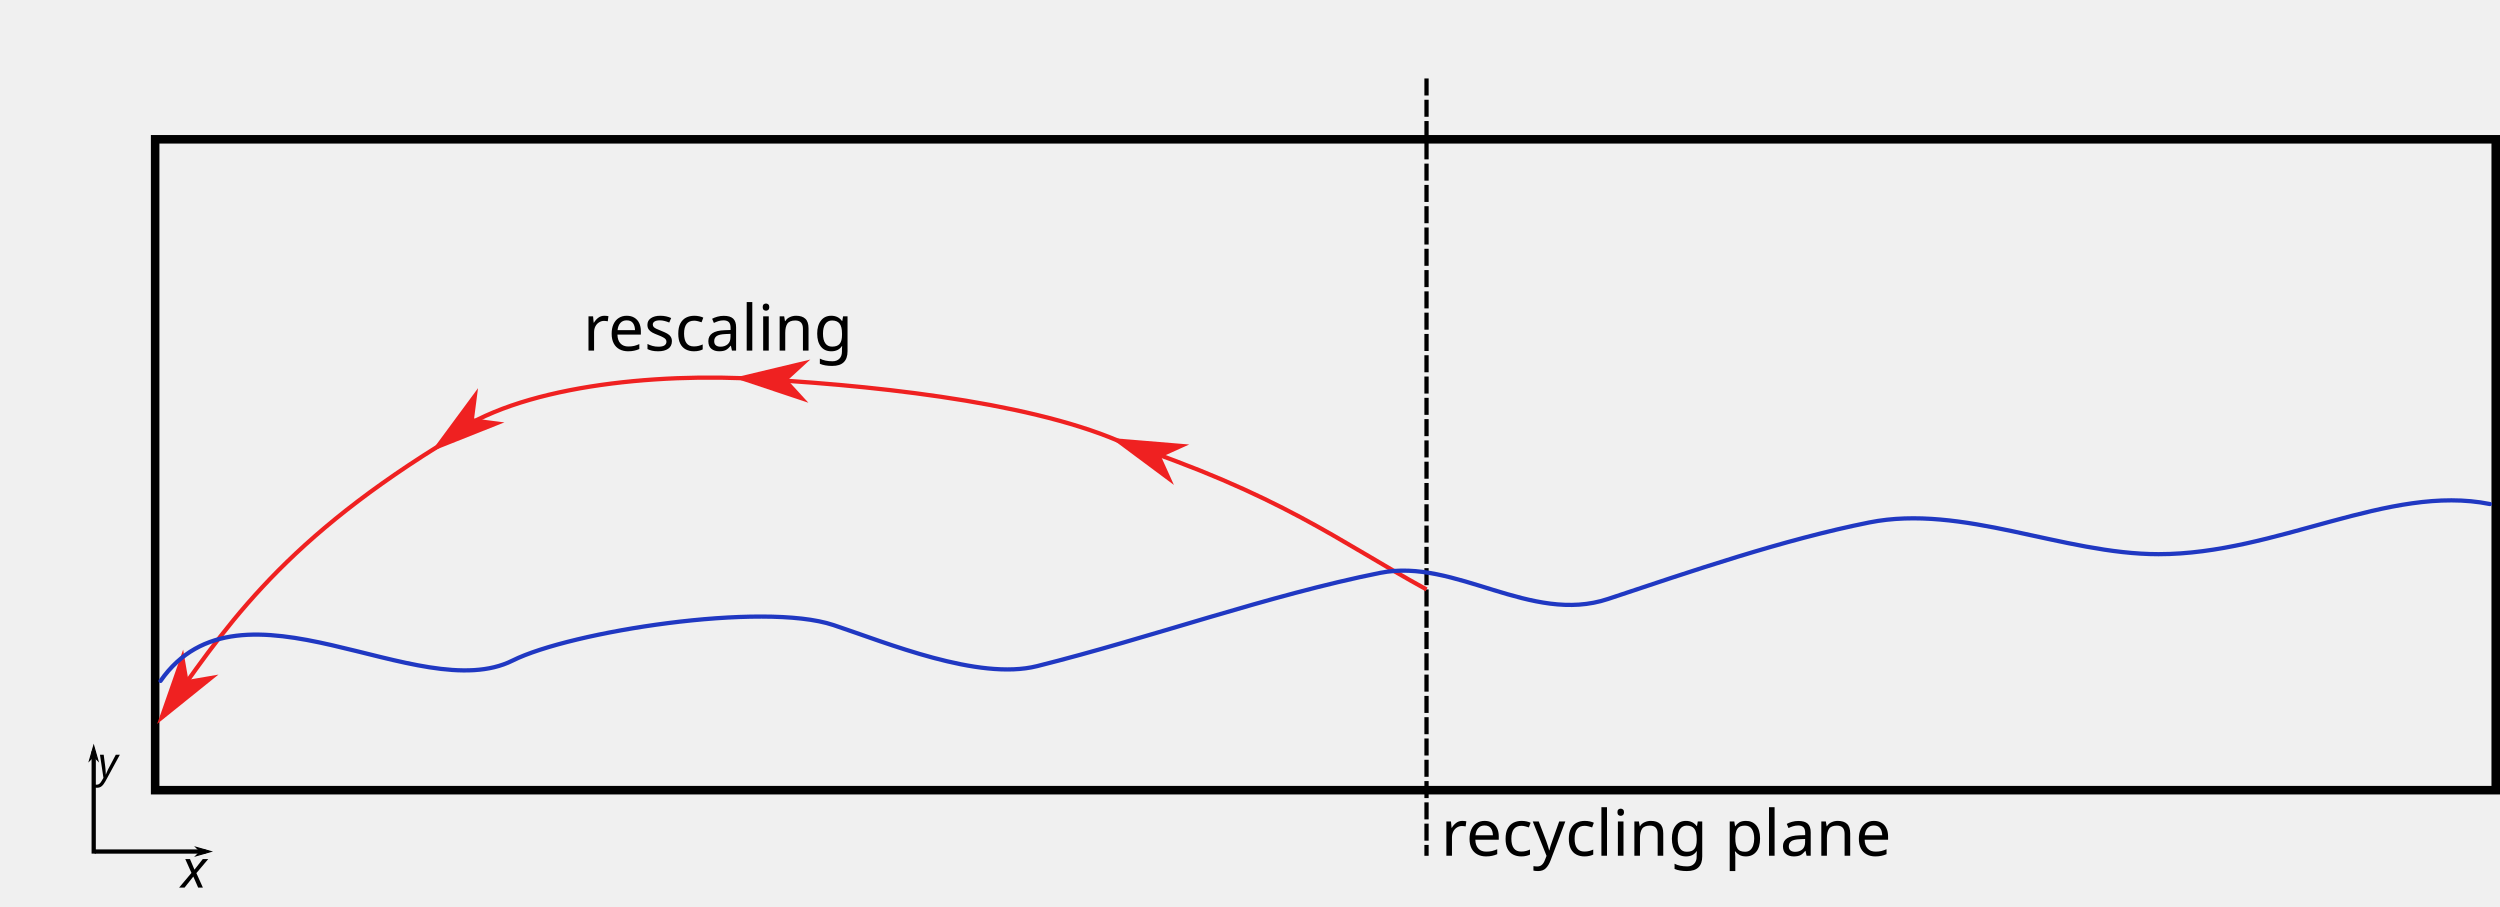
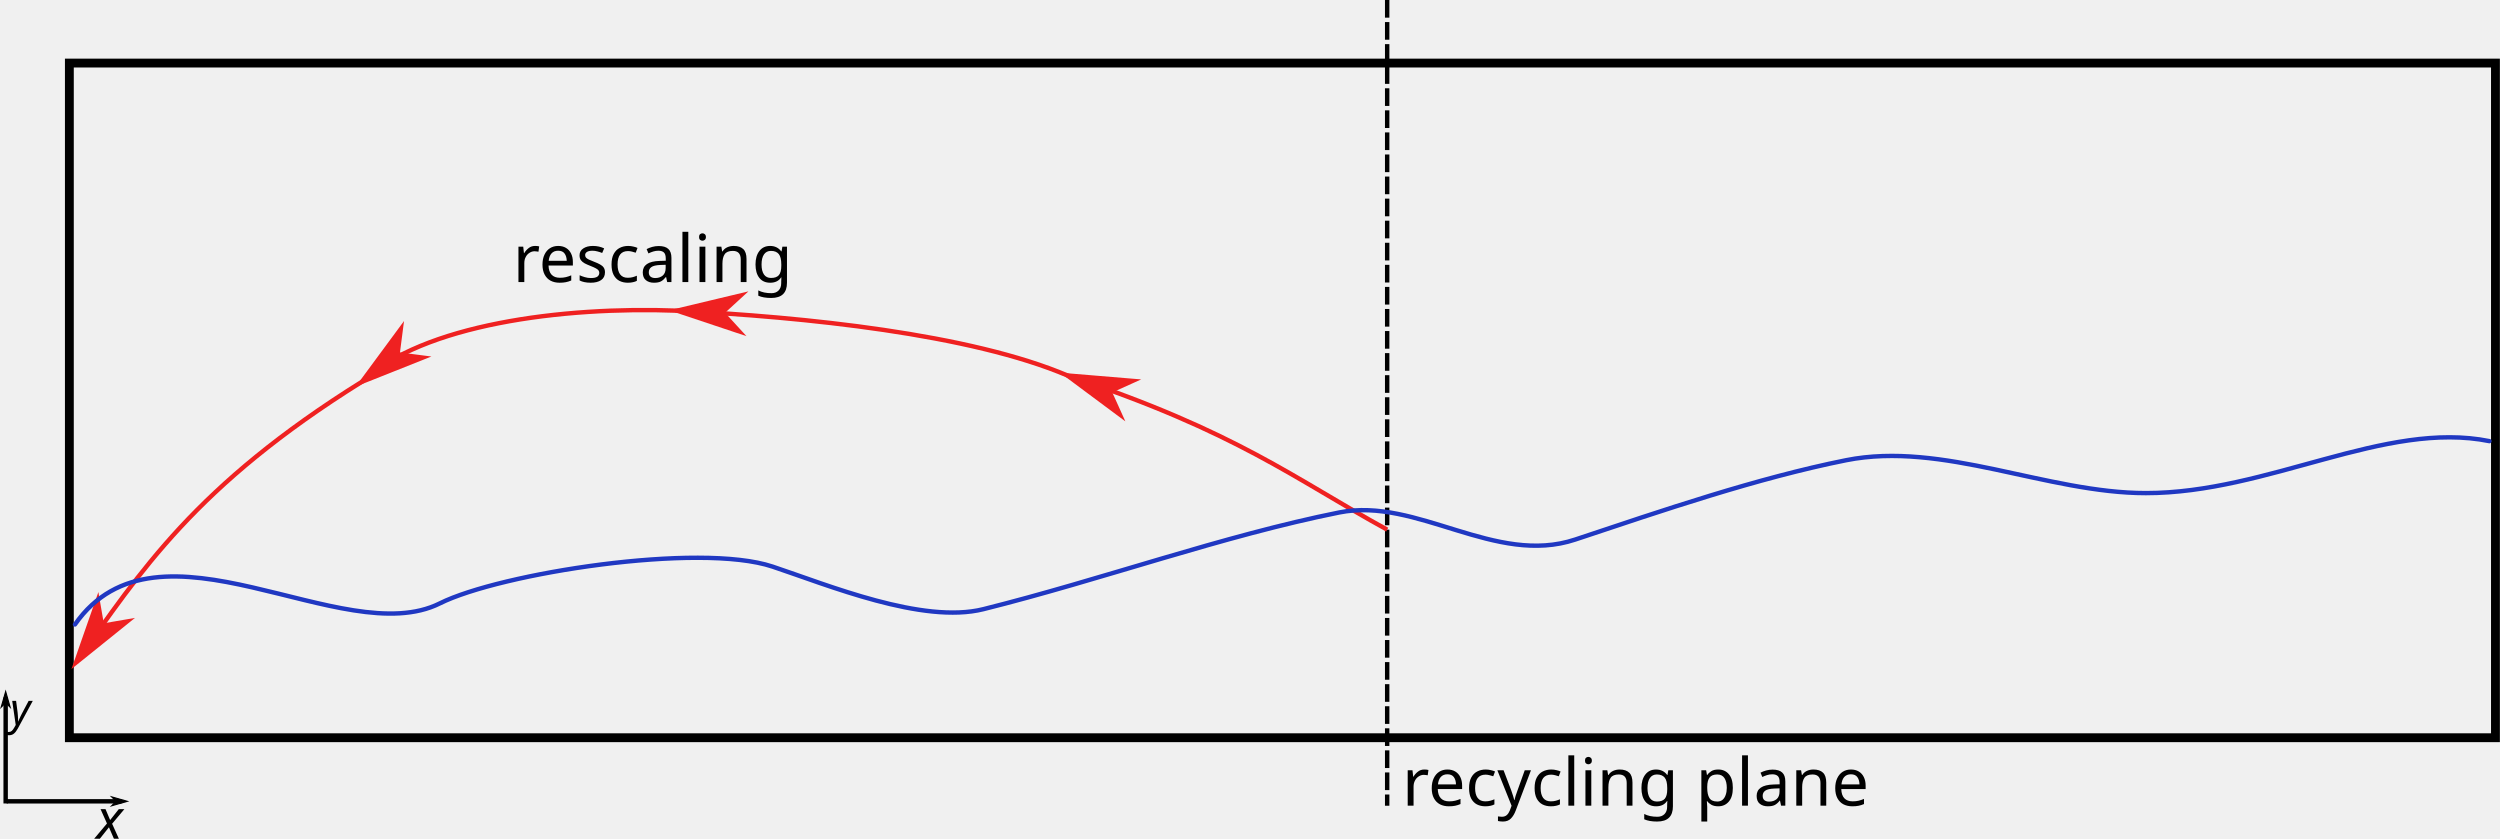
- <svg xmlns="http://www.w3.org/2000/svg" xmlns:ns1="http://www.openswatchbook.org/uri/2009/osb" version="1.1" id="svg2" viewBox="0 0 587.101 212.921" height="6.009cm" width="16.569cm">
+ <svg xmlns="http://www.w3.org/2000/svg" xmlns:ns1="http://www.openswatchbook.org/uri/2009/osb" version="1.1" id="svg2" viewBox="0 0 433.123 145.323" height="4.101cm" width="12.224cm">
  <defs id="defs4">
-     <marker orient="auto" refY="0.0" refX="0.0" id="marker7040" style="overflow:visible;">
-       <path id="path7042" d="M 0.0,0.0 L 5.0,-5.0 L -12.5,0.0 L 5.0,5.0 L 0.0,0.0 z " style="fill-rule:evenodd;stroke:#000000;stroke-width:1pt;stroke-opacity:1;fill:#000000;fill-opacity:1" transform="scale(0.2) rotate(180) translate(6,0)" />
+     <marker orient="auto" refY="0" refX="0" id="marker7040" style="overflow:visible">
+       <path id="path7042" d="M 0,0 5,-5 -12.5,0 5,5 0,0 Z" style="fill:#000000;fill-opacity:1;fill-rule:evenodd;stroke:#000000;stroke-width:1pt;stroke-opacity:1" transform="matrix(-0.2,0,0,-0.2,-1.2,0)" />
    </marker>
-     <marker orient="auto" refY="0.0" refX="0.0" id="TriangleOutL" style="overflow:visible">
-       <path id="path4328" d="M 5.77,0.0 L -2.88,5.0 L -2.88,-5.0 L 5.77,0.0 z " style="fill-rule:evenodd;stroke:#000000;stroke-width:1pt;stroke-opacity:1;fill:#000000;fill-opacity:1" transform="scale(0.8)" />
+     <marker orient="auto" refY="0" refX="0" id="TriangleOutL" style="overflow:visible">
+       <path id="path4328" d="m 5.77,0 -8.65,5 0,-10 8.65,5 z" style="fill:#000000;fill-opacity:1;fill-rule:evenodd;stroke:#000000;stroke-width:1pt;stroke-opacity:1" transform="scale(0.8,0.8)" />
    </marker>
-     <marker orient="auto" refY="0.0" refX="0.0" id="marker6858" style="overflow:visible">
-       <path id="path6860" d="M 5.77,0.0 L -2.88,5.0 L -2.88,-5.0 L 5.77,0.0 z " style="fill-rule:evenodd;stroke:#000000;stroke-width:1pt;stroke-opacity:1;fill:#000000;fill-opacity:1" transform="scale(-0.4)" />
+     <marker orient="auto" refY="0" refX="0" id="marker6858" style="overflow:visible">
+       <path id="path6860" d="m 5.77,0 -8.65,5 0,-10 8.65,5 z" style="fill:#000000;fill-opacity:1;fill-rule:evenodd;stroke:#000000;stroke-width:1pt;stroke-opacity:1" transform="scale(-0.4,-0.4)" />
    </marker>
-     <marker orient="auto" refY="0.0" refX="0.0" id="Arrow2Send" style="overflow:visible;">
-       <path id="path4219" style="fill-rule:evenodd;stroke-width:0.625;stroke-linejoin:round;stroke:#000000;stroke-opacity:1;fill:#000000;fill-opacity:1" d="M 8.719,4.034 L -2.207,0.016 L 8.719,-4.002 C 6.973,-1.63 6.983,1.616 8.719,4.034 z " transform="scale(0.3) rotate(180) translate(-2.3,0)" />
+     <marker orient="auto" refY="0" refX="0" id="Arrow2Send" style="overflow:visible">
+       <path id="path4219" style="fill:#000000;fill-opacity:1;fill-rule:evenodd;stroke:#000000;stroke-width:0.625;stroke-linejoin:round;stroke-opacity:1" d="M 8.719,4.034 -2.207,0.016 8.719,-4.002 c -1.745,2.372 -1.735,5.617 -6e-7,8.035 z" transform="matrix(-0.3,0,0,-0.3,0.69,0)" />
    </marker>
-     <marker orient="auto" refY="0.0" refX="0.0" id="marker5842" style="overflow:visible">
-       <path id="path5844" d="M 5.77,0.0 L -2.88,5.0 L -2.88,-5.0 L 5.77,0.0 z " style="fill-rule:evenodd;stroke:#000000;stroke-width:1pt;stroke-opacity:1;fill:#000000;fill-opacity:1" transform="scale(0.4)" />
+     <marker orient="auto" refY="0" refX="0" id="marker5842" style="overflow:visible">
+       <path id="path5844" d="m 5.77,0 -8.65,5 0,-10 8.65,5 z" style="fill:#000000;fill-opacity:1;fill-rule:evenodd;stroke:#000000;stroke-width:1pt;stroke-opacity:1" transform="scale(0.4,0.4)" />
    </marker>
-     <marker orient="auto" refY="0.0" refX="0.0" id="marker5668" style="overflow:visible">
-       <path id="path5670" d="M 5.77,0.0 L -2.88,5.0 L -2.88,-5.0 L 5.77,0.0 z " style="fill-rule:evenodd;stroke:#000000;stroke-width:1pt;stroke-opacity:1;fill:#000000;fill-opacity:1" transform="scale(-0.2)" />
+     <marker orient="auto" refY="0" refX="0" id="marker5668" style="overflow:visible">
+       <path id="path5670" d="m 5.77,0 -8.65,5 0,-10 8.65,5 z" style="fill:#000000;fill-opacity:1;fill-rule:evenodd;stroke:#000000;stroke-width:1pt;stroke-opacity:1" transform="scale(-0.2,-0.2)" />
    </marker>
-     <marker orient="auto" refY="0.0" refX="0.0" id="Arrow2Mstart" style="overflow:visible">
-       <path id="path4210" style="fill-rule:evenodd;stroke-width:0.625;stroke-linejoin:round;stroke:#000000;stroke-opacity:1;fill:#000000;fill-opacity:1" d="M 8.719,4.034 L -2.207,0.016 L 8.719,-4.002 C 6.973,-1.63 6.983,1.616 8.719,4.034 z " transform="scale(0.6) translate(0,0)" />
+     <marker orient="auto" refY="0" refX="0" id="Arrow2Mstart" style="overflow:visible">
+       <path id="path4210" style="fill:#000000;fill-opacity:1;fill-rule:evenodd;stroke:#000000;stroke-width:0.625;stroke-linejoin:round;stroke-opacity:1" d="M 8.719,4.034 -2.207,0.016 8.719,-4.002 c -1.745,2.372 -1.735,5.617 -6e-7,8.035 z" transform="scale(0.6,0.6)" />
    </marker>
-     <marker orient="auto" refY="0.0" refX="0.0" id="marker5468" style="overflow:visible">
-       <path id="path5470" d="M 5.77,0.0 L -2.88,5.0 L -2.88,-5.0 L 5.77,0.0 z " style="fill-rule:evenodd;stroke:#000000;stroke-width:1pt;stroke-opacity:1;fill:#000000;fill-opacity:1" transform="scale(-0.2)" />
+     <marker orient="auto" refY="0" refX="0" id="marker5468" style="overflow:visible">
+       <path id="path5470" d="m 5.77,0 -8.65,5 0,-10 8.65,5 z" style="fill:#000000;fill-opacity:1;fill-rule:evenodd;stroke:#000000;stroke-width:1pt;stroke-opacity:1" transform="scale(-0.2,-0.2)" />
    </marker>
-     <marker orient="auto" refY="0.0" refX="0.0" id="TriangleInS" style="overflow:visible">
-       <path id="path4325" d="M 5.77,0.0 L -2.88,5.0 L -2.88,-5.0 L 5.77,0.0 z " style="fill-rule:evenodd;stroke:#000000;stroke-width:1pt;stroke-opacity:1;fill:#000000;fill-opacity:1" transform="scale(-0.2)" />
+     <marker orient="auto" refY="0" refX="0" id="TriangleInS" style="overflow:visible">
+       <path id="path4325" d="m 5.77,0 -8.65,5 0,-10 8.65,5 z" style="fill:#000000;fill-opacity:1;fill-rule:evenodd;stroke:#000000;stroke-width:1pt;stroke-opacity:1" transform="scale(-0.2,-0.2)" />
    </marker>
-     <marker orient="auto" refY="0.0" refX="0.0" id="TriangleInM" style="overflow:visible">
-       <path id="path4322" d="M 5.77,0.0 L -2.88,5.0 L -2.88,-5.0 L 5.77,0.0 z " style="fill-rule:evenodd;stroke:#000000;stroke-width:1pt;stroke-opacity:1;fill:#000000;fill-opacity:1" transform="scale(-0.4)" />
+     <marker orient="auto" refY="0" refX="0" id="TriangleInM" style="overflow:visible">
+       <path id="path4322" d="m 5.77,0 -8.65,5 0,-10 8.65,5 z" style="fill:#000000;fill-opacity:1;fill-rule:evenodd;stroke:#000000;stroke-width:1pt;stroke-opacity:1" transform="scale(-0.4,-0.4)" />
    </marker>
-     <marker orient="auto" refY="0.0" refX="0.0" id="TriangleOutM" style="overflow:visible">
-       <path id="path4331" d="M 5.77,0.0 L -2.88,5.0 L -2.88,-5.0 L 5.77,0.0 z " style="fill-rule:evenodd;stroke:#000000;stroke-width:1pt;stroke-opacity:1;fill:#000000;fill-opacity:1" transform="scale(0.4)" />
+     <marker orient="auto" refY="0" refX="0" id="TriangleOutM" style="overflow:visible">
+       <path id="path4331" d="m 5.77,0 -8.65,5 0,-10 8.65,5 z" style="fill:#000000;fill-opacity:1;fill-rule:evenodd;stroke:#000000;stroke-width:1pt;stroke-opacity:1" transform="scale(0.4,0.4)" />
    </marker>
-     <marker orient="auto" refY="0.0" refX="0.0" id="marker5174" style="overflow:visible">
-       <path id="path5176" d="M 0.0,0.0 L 5.0,-5.0 L -12.5,0.0 L 5.0,5.0 L 0.0,0.0 z " style="fill-rule:evenodd;stroke:#000000;stroke-width:1pt;stroke-opacity:1;fill:#000000;fill-opacity:1" transform="scale(0.8) translate(12.5,0)" />
+     <marker orient="auto" refY="0" refX="0" id="marker5174" style="overflow:visible">
+       <path id="path5176" d="M 0,0 5,-5 -12.5,0 5,5 0,0 Z" style="fill:#000000;fill-opacity:1;fill-rule:evenodd;stroke:#000000;stroke-width:1pt;stroke-opacity:1" transform="matrix(0.8,0,0,0.8,10,0)" />
    </marker>
-     <marker orient="auto" refY="0.0" refX="0.0" id="Arrow1Send" style="overflow:visible;">
-       <path id="path4201" d="M 0.0,0.0 L 5.0,-5.0 L -12.5,0.0 L 5.0,5.0 L 0.0,0.0 z " style="fill-rule:evenodd;stroke:#000000;stroke-width:1pt;stroke-opacity:1;fill:#000000;fill-opacity:1" transform="scale(0.2) rotate(180) translate(6,0)" />
+     <marker orient="auto" refY="0" refX="0" id="Arrow1Send" style="overflow:visible">
+       <path id="path4201" d="M 0,0 5,-5 -12.5,0 5,5 0,0 Z" style="fill:#000000;fill-opacity:1;fill-rule:evenodd;stroke:#000000;stroke-width:1pt;stroke-opacity:1" transform="matrix(-0.2,0,0,-0.2,-1.2,0)" />
    </marker>
-     <marker orient="auto" refY="0.0" refX="0.0" id="Scissors" style="overflow:visible">
-       <path id="schere" d="M 9.09,-3.606 C 8.12,-4.777 6.37,-4.736 5.062,-4.233 L -3.15,-1.155 C -5.538,-2.462 -7.898,-2.087 -7.898,-2.724 C -7.898,-3.221 -7.442,-3.112 -7.51,-4.407 C -7.576,-5.65 -8.874,-6.57 -10.1,-6.488 C -11.328,-6.496 -12.6,-5.555 -12.611,-4.258 C -12.702,-2.952 -11.604,-1.739 -10.304,-1.653 C -8.782,-1.427 -6.086,-2.349 -4.821,-0.082 C -5.763,1.656 -7.435,1.661 -8.947,1.574 C -10.201,1.501 -11.709,1.861 -12.307,3.095 C -12.886,4.277 -12.318,5.959 -10.99,6.321 C -9.65,6.813 -7.81,6.191 -7.491,4.65 C -7.245,3.462 -8.086,2.904 -7.764,2.473 C -7.52,2.148 -5.973,2.336 -3.216,1.098 L 5.676,4.233 C 6.8,4.547 8.173,4.536 9.168,3.431 L -0.052,-0.054 L 9.09,-3.606 z M -9.218,-5.507 C -7.923,-4.784 -8.029,-2.823 -9.374,-2.443 C -10.591,-2.02 -12.145,-3.202 -11.758,-4.521 C -11.53,-5.603 -10.104,-6.001 -9.218,-5.507 z M -9.162,2.511 C -7.811,3.01 -8.04,5.295 -9.414,5.602 C -10.325,5.919 -11.627,5.464 -11.72,4.39 C -11.897,3.085 -10.363,1.906 -9.162,2.511 z " style="fill:#000000;stroke:#000000;stroke-opacity:1;fill-opacity:1" />
+     <marker orient="auto" refY="0" refX="0" id="Scissors" style="overflow:visible">
+       <path id="schere" d="M 9.09,-3.606 C 8.12,-4.777 6.37,-4.736 5.062,-4.233 l -8.212,3.078 c -2.388,-1.307 -4.748,-0.933 -4.748,-1.569 0,-0.497 0.457,-0.388 0.388,-1.683 -0.066,-1.243 -1.364,-2.163 -2.59,-2.082 -1.227,-0.007 -2.499,0.933 -2.51,2.23 -0.091,1.306 1.007,2.52 2.307,2.605 1.522,0.227 4.218,-0.696 5.483,1.571 -0.942,1.738 -2.614,1.743 -4.126,1.656 -1.255,-0.072 -2.762,0.287 -3.361,1.521 -0.578,1.182 -0.011,2.865 1.317,3.226 1.34,0.492 3.181,-0.13 3.499,-1.671 0.246,-1.188 -0.595,-1.746 -0.273,-2.177 0.244,-0.325 1.791,-0.137 4.547,-1.375 L 5.676,4.233 C 6.8,4.547 8.173,4.536 9.168,3.431 L -0.052,-0.054 9.09,-3.606 Z m -18.308,-1.901 c 1.295,0.723 1.189,2.684 -0.156,3.063 -1.217,0.424 -2.771,-0.759 -2.383,-2.077 0.227,-1.082 1.653,-1.481 2.54,-0.986 z m 0.056,8.017 c 1.351,0.499 1.121,2.784 -0.252,3.092 -0.911,0.316 -2.214,-0.139 -2.306,-1.212 -0.178,-1.305 1.356,-2.484 2.558,-1.879 z" style="fill:#000000;fill-opacity:1;stroke:#000000;stroke-opacity:1" />
    </marker>
-     <marker orient="auto" refY="0.0" refX="0.0" id="marker4972" style="overflow:visible;">
-       <path id="path4974" style="fill-rule:evenodd;stroke-width:0.625;stroke-linejoin:round;stroke:#000000;stroke-opacity:1;fill:#000000;fill-opacity:1" d="M 8.719,4.034 L -2.207,0.016 L 8.719,-4.002 C 6.973,-1.63 6.983,1.616 8.719,4.034 z " transform="scale(1.1) rotate(180) translate(1,0)" />
+     <marker orient="auto" refY="0" refX="0" id="marker4972" style="overflow:visible">
+       <path id="path4974" style="fill:#000000;fill-opacity:1;fill-rule:evenodd;stroke:#000000;stroke-width:0.625;stroke-linejoin:round;stroke-opacity:1" d="M 8.719,4.034 -2.207,0.016 8.719,-4.002 c -1.745,2.372 -1.735,5.617 -6e-7,8.035 z" transform="matrix(-1.1,0,0,-1.1,-1.1,0)" />
    </marker>
-     <marker orient="auto" refY="0.0" refX="0.0" id="Arrow2Lend" style="overflow:visible;">
-       <path id="path4207" style="fill-rule:evenodd;stroke-width:0.625;stroke-linejoin:round;stroke:#000000;stroke-opacity:1;fill:#000000;fill-opacity:1" d="M 8.719,4.034 L -2.207,0.016 L 8.719,-4.002 C 6.973,-1.63 6.983,1.616 8.719,4.034 z " transform="scale(1.1) rotate(180) translate(1,0)" />
+     <marker orient="auto" refY="0" refX="0" id="Arrow2Lend" style="overflow:visible">
+       <path id="path4207" style="fill:#000000;fill-opacity:1;fill-rule:evenodd;stroke:#000000;stroke-width:0.625;stroke-linejoin:round;stroke-opacity:1" d="M 8.719,4.034 -2.207,0.016 8.719,-4.002 c -1.745,2.372 -1.735,5.617 -6e-7,8.035 z" transform="matrix(-1.1,0,0,-1.1,-1.1,0)" />
    </marker>
-     <marker orient="auto" refY="0.0" refX="0.0" id="marker4791" style="overflow:visible;">
-       <path id="path4189" d="M 0.0,0.0 L 5.0,-5.0 L -12.5,0.0 L 5.0,5.0 L 0.0,0.0 z " style="fill-rule:evenodd;stroke:#000000;stroke-width:1pt;stroke-opacity:1;fill:#000000;fill-opacity:1" transform="scale(0.8) rotate(180) translate(12.5,0)" />
+     <marker orient="auto" refY="0" refX="0" id="marker4791" style="overflow:visible">
+       <path id="path4189" d="M 0,0 5,-5 -12.5,0 5,5 0,0 Z" style="fill:#000000;fill-opacity:1;fill-rule:evenodd;stroke:#000000;stroke-width:1pt;stroke-opacity:1" transform="matrix(-0.8,0,0,-0.8,-10,0)" />
    </marker>
-     <marker orient="auto" refY="0.0" refX="0.0" id="EmptyTriangleInS" style="overflow:visible">
-       <path id="path4343" d="M 5.77,0.0 L -2.88,5.0 L -2.88,-5.0 L 5.77,0.0 z " style="fill-rule:evenodd;fill:#ffffff;stroke:#000000;stroke-width:1pt;stroke-opacity:1" transform="scale(-0.2) translate(-3.0,0)" />
+     <marker orient="auto" refY="0" refX="0" id="EmptyTriangleInS" style="overflow:visible">
+       <path id="path4343" d="m 5.77,0 -8.65,5 0,-10 8.65,5 z" style="fill:#ffffff;fill-rule:evenodd;stroke:#000000;stroke-width:1pt;stroke-opacity:1" transform="matrix(-0.2,0,0,-0.2,0.6,0)" />
    </marker>
-     <marker orient="auto" refY="0.0" refX="0.0" id="marker4609" style="overflow:visible">
-       <path id="path4611" d="M 0.0,0.0 L 5.0,-5.0 L -12.5,0.0 L 5.0,5.0 L 0.0,0.0 z " style="fill-rule:evenodd;stroke:#000000;stroke-width:1pt;stroke-opacity:1;fill:#000000;fill-opacity:1" transform="scale(0.8) translate(12.5,0)" />
+     <marker orient="auto" refY="0" refX="0" id="marker4609" style="overflow:visible">
+       <path id="path4611" d="M 0,0 5,-5 -12.5,0 5,5 0,0 Z" style="fill:#000000;fill-opacity:1;fill-rule:evenodd;stroke:#000000;stroke-width:1pt;stroke-opacity:1" transform="matrix(0.8,0,0,0.8,10,0)" />
    </marker>
-     <marker orient="auto" refY="0.0" refX="0.0" id="marker4442" style="overflow:visible">
-       <path id="path4186" d="M 0.0,0.0 L 5.0,-5.0 L -12.5,0.0 L 5.0,5.0 L 0.0,0.0 z " style="fill-rule:evenodd;stroke:#000000;stroke-width:1pt;stroke-opacity:1;fill:#000000;fill-opacity:1" transform="scale(0.8) translate(12.5,0)" />
+     <marker orient="auto" refY="0" refX="0" id="marker4442" style="overflow:visible">
+       <path id="path4186" d="M 0,0 5,-5 -12.5,0 5,5 0,0 Z" style="fill:#000000;fill-opacity:1;fill-rule:evenodd;stroke:#000000;stroke-width:1pt;stroke-opacity:1" transform="matrix(0.8,0,0,0.8,10,0)" />
    </marker>
    <marker style="overflow:visible" id="Arrow1Lend" refX="0" refY="0" orient="auto">
      <path transform="matrix(-0.8,0,0,-0.8,-10,0)" style="fill:#ef2121;fill-opacity:1;fill-rule:evenodd;stroke:#ef2121;stroke-width:1pt;stroke-opacity:1" d="M 0,0 5,-5 -12.5,0 5,5 0,0 Z" id="path5601" />
    </marker>
    <marker style="overflow:visible" id="marker5874" refX="0" refY="0" orient="auto">
      <path transform="matrix(0.8,0,0,0.8,10,0)" style="fill:#ef2121;fill-opacity:1;fill-rule:evenodd;stroke:#ef2121;stroke-width:1pt;stroke-opacity:1" d="M 0,0 5,-5 -12.5,0 5,5 0,0 Z" id="path5876" />
    </marker>
    <marker style="overflow:visible" id="Arrow1Lstart" refX="0" refY="0" orient="auto">
      <path transform="matrix(0.8,0,0,0.8,10,0)" style="fill:#ef2121;fill-opacity:1;fill-rule:evenodd;stroke:#ef2121;stroke-width:1pt;stroke-opacity:1" d="M 0,0 5,-5 -12.5,0 5,5 0,0 Z" id="path5598" />
    </marker>
    <linearGradient ns1:paint="solid" id="linearGradient5574">
      <stop id="stop5576" offset="0" style="stop-color:#782121;stop-opacity:1;" />
    </linearGradient>
    <marker orient="auto" refY="0" refX="0" id="marker7040-2" style="overflow:visible">
      <path id="path7042-8" d="M 0,0 5,-5 -12.5,0 5,5 0,0 Z" style="fill:#000000;fill-opacity:1;fill-rule:evenodd;stroke:#000000;stroke-width:1pt;stroke-opacity:1" transform="matrix(-0.2,0,0,-0.2,-1.2,0)" />
    </marker>
  </defs>
-   <g id="layer1" transform="translate(-64.99551,-423.937)">
-     <rect y="456.65" x="101.431" height="152.853" width="549.664" id="rect4138" style="fill:none;fill-opacity:1;stroke:#000000;stroke-width:2.005;stroke-miterlimit:4;stroke-dasharray:none;stroke-opacity:1" />
-     <path id="path5584" d="m 400,442.362 0,182.55" style="fill:none;fill-rule:evenodd;stroke:#000000;stroke-width:1;stroke-linecap:butt;stroke-linejoin:miter;stroke-miterlimit:4;stroke-dasharray:4, 1;stroke-dashoffset:0;stroke-opacity:1" />
-     <text id="text5586" y="624.902" x="403.383" style="font-style:normal;font-variant:normal;font-weight:normal;font-stretch:normal;font-size:15px;line-height:125%;font-family:sans-serif;-inkscape-font-specification:sans-serif;letter-spacing:0px;word-spacing:0px;fill:#000000;fill-opacity:1;stroke:none;stroke-width:1px;stroke-linecap:butt;stroke-linejoin:miter;stroke-opacity:1" xml:space="preserve">
-       <tspan y="624.902" x="403.383" id="tspan5588" style="font-style:normal;font-variant:normal;font-weight:normal;font-stretch:normal;font-family:sans-serif;-inkscape-font-specification:sans-serif">recycling plane</tspan>
+   <g id="layer1" transform="translate(-85.74729,-487.0627)">
+     <rect y="497.99" x="97.742" height="116.896" width="420.363" id="rect4138" style="fill:none;fill-opacity:1;stroke:#000000;stroke-width:1.533;stroke-miterlimit:4;stroke-dasharray:none;stroke-opacity:1" />
+     <path id="path5584" d="m 326.076,487.063 0,139.607" style="fill:none;fill-rule:evenodd;stroke:#000000;stroke-width:0.765;stroke-linecap:butt;stroke-linejoin:miter;stroke-miterlimit:4;stroke-dasharray:3.059, 0.765;stroke-dashoffset:0;stroke-opacity:1" />
+     <text id="text5586" y="626.662" x="328.664" style="font-style:normal;font-variant:normal;font-weight:normal;font-stretch:normal;font-size:11.471px;line-height:125%;font-family:sans-serif;-inkscape-font-specification:sans-serif;letter-spacing:0px;word-spacing:0px;fill:#000000;fill-opacity:1;stroke:none;stroke-width:1px;stroke-linecap:butt;stroke-linejoin:miter;stroke-opacity:1" xml:space="preserve">
+       <tspan y="626.662" x="328.664" id="tspan5588" style="font-style:normal;font-variant:normal;font-weight:normal;font-stretch:normal;font-family:sans-serif;-inkscape-font-specification:sans-serif">recycling plane</tspan>
    </text>
-     <path id="path5592" style="fill:#000000;fill-opacity:0;fill-rule:evenodd;stroke:#ef2121;stroke-width:1;stroke-linecap:butt;stroke-linejoin:miter;stroke-miterlimit:4;stroke-dasharray:none;stroke-opacity:1;marker-mid:url(#Arrow1Lend);marker-end:url(#Arrow1Lend)" d="m 400,562.362 c -20.787,-11.392 -34.128,-22.251 -72.336,-34.887 -22.096,-9.429 -59.735,-13.302 -88.419,-14.723 -26.414,-1.01 -57.877,3.245 -71.427,16.031 C 130,552.362 117.334,572.091 103.021,592.362" />
-     <path style="fill:none;fill-rule:evenodd;stroke:#2038c2;stroke-width:1px;stroke-linecap:round;stroke-linejoin:miter;stroke-opacity:1" d="m 102.699,583.841 c 18.861,-27.023 60.697,6.211 82.677,-4.779 13.601,-6.801 58.686,-13.891 75.377,-8.327 12.427,4.142 33.974,13.09 47.768,9.641 26.845,-6.711 54.324,-16.65 80.636,-21.912 17.562,-3.512 35.321,12.183 53.465,6.135 19.548,-6.516 41.186,-13.934 61.354,-17.968 21.863,-4.373 45.483,7.45 67.927,7.45 27.782,0 54.096,-16.552 77.822,-11.775" id="path4174" />
-     <text xml:space="preserve" style="font-style:normal;font-variant:normal;font-weight:normal;font-stretch:normal;font-size:15px;line-height:125%;font-family:sans-serif;-inkscape-font-specification:sans-serif;letter-spacing:0px;word-spacing:0px;fill:#000000;fill-opacity:1;stroke:none;stroke-width:1px;stroke-linecap:butt;stroke-linejoin:miter;stroke-opacity:1" x="201.914" y="506.278" id="text4176">
-       <tspan id="tspan4178" x="201.914" y="506.278">rescaling</tspan>
+     <path id="path5592" style="fill:#000000;fill-opacity:0;fill-rule:evenodd;stroke:#ef2121;stroke-width:0.765;stroke-linecap:butt;stroke-linejoin:miter;stroke-miterlimit:4;stroke-dasharray:none;stroke-opacity:1;marker-mid:url(#Arrow1Lend);marker-end:url(#Arrow1Lend)" d="m 326.076,578.834 c -15.897,-8.712 -26.1,-17.017 -55.32,-26.68 -16.898,-7.211 -45.683,-10.173 -67.62,-11.259 -20.2,-0.773 -44.262,2.482 -54.624,12.26 -28.922,18.032 -38.608,33.12 -49.554,48.622" />
+     <path style="fill:none;fill-rule:evenodd;stroke:#2038c2;stroke-width:0.765px;stroke-linecap:round;stroke-linejoin:miter;stroke-opacity:1" d="m 98.712,595.261 c 14.424,-20.666 46.419,4.75 63.228,-3.655 10.402,-5.201 44.881,-10.623 57.646,-6.368 9.503,3.168 25.982,10.011 36.531,7.373 20.53,-5.133 41.545,-12.733 61.668,-16.758 13.431,-2.686 27.012,9.317 40.888,4.692 14.95,-4.983 31.498,-10.656 46.921,-13.741 16.72,-3.344 34.784,5.698 51.948,5.698 21.246,0 41.371,-12.658 59.516,-9.005" id="path4174" />
+     <text xml:space="preserve" style="font-style:normal;font-variant:normal;font-weight:normal;font-stretch:normal;font-size:11.471px;line-height:125%;font-family:sans-serif;-inkscape-font-specification:sans-serif;letter-spacing:0px;word-spacing:0px;fill:#000000;fill-opacity:1;stroke:none;stroke-width:1px;stroke-linecap:butt;stroke-linejoin:miter;stroke-opacity:1" x="174.587" y="535.943" id="text4176">
+       <tspan id="tspan4178" x="174.587" y="535.943">rescaling</tspan>
    </text>
-     <path style="fill:none;fill-rule:evenodd;stroke:#000000;stroke-width:1px;stroke-linecap:butt;stroke-linejoin:miter;stroke-opacity:1;marker-end:url(#marker7040)" d="m 87,624.401 0,-24.039" id="path6856" />
-     <path style="fill:none;fill-rule:evenodd;stroke:#000000;stroke-width:1px;stroke-linecap:butt;stroke-linejoin:miter;stroke-opacity:1;marker-end:url(#marker7040-2)" d="m 87.225,623.912 26.011,0" id="path6856-4" />
-     <text xml:space="preserve" style="font-style:normal;font-weight:normal;font-size:12.5px;line-height:125%;font-family:Sans;letter-spacing:0px;word-spacing:0px;fill:#000000;fill-opacity:1;stroke:none;stroke-width:1px;stroke-linecap:butt;stroke-linejoin:miter;stroke-opacity:1" x="107.519" y="632.386" id="text16249">
-       <tspan id="tspan16251" x="107.519" y="632.386" style="font-style:italic">x</tspan>
+     <path style="fill:none;fill-rule:evenodd;stroke:#000000;stroke-width:0.765px;stroke-linecap:butt;stroke-linejoin:miter;stroke-opacity:1;marker-end:url(#marker7040)" d="m 86.705,626.279 0,-18.384" id="path6856" />
+     <path style="fill:none;fill-rule:evenodd;stroke:#000000;stroke-width:0.765px;stroke-linecap:butt;stroke-linejoin:miter;stroke-opacity:1;marker-end:url(#marker7040-2)" d="m 86.878,625.906 19.892,0" id="path6856-4" />
+     <text xml:space="preserve" style="font-style:normal;font-weight:normal;font-size:9.56px;line-height:125%;font-family:Sans;letter-spacing:0px;word-spacing:0px;fill:#000000;fill-opacity:1;stroke:none;stroke-width:1px;stroke-linecap:butt;stroke-linejoin:miter;stroke-opacity:1" x="102.397" y="632.386" id="text16249">
+       <tspan id="tspan16251" x="102.397" y="632.386" style="font-style:italic">x</tspan>
    </text>
-     <text xml:space="preserve" style="font-style:normal;font-weight:normal;font-size:10px;line-height:125%;font-family:Sans;letter-spacing:0px;word-spacing:0px;fill:#000000;fill-opacity:1;stroke:none;stroke-width:1px;stroke-linecap:butt;stroke-linejoin:miter;stroke-opacity:1" x="87.99" y="606.53" id="text16249-9">
-       <tspan id="tspan16251-4" x="87.99" y="606.53" style="font-style:italic">y</tspan>
+     <text xml:space="preserve" style="font-style:normal;font-weight:normal;font-size:7.648px;line-height:125%;font-family:Sans;letter-spacing:0px;word-spacing:0px;fill:#000000;fill-opacity:1;stroke:none;stroke-width:1px;stroke-linecap:butt;stroke-linejoin:miter;stroke-opacity:1" x="87.463" y="612.612" id="text16249-9">
+       <tspan id="tspan16251-4" x="87.463" y="612.612" style="font-style:italic">y</tspan>
    </text>
  </g>
</svg>
